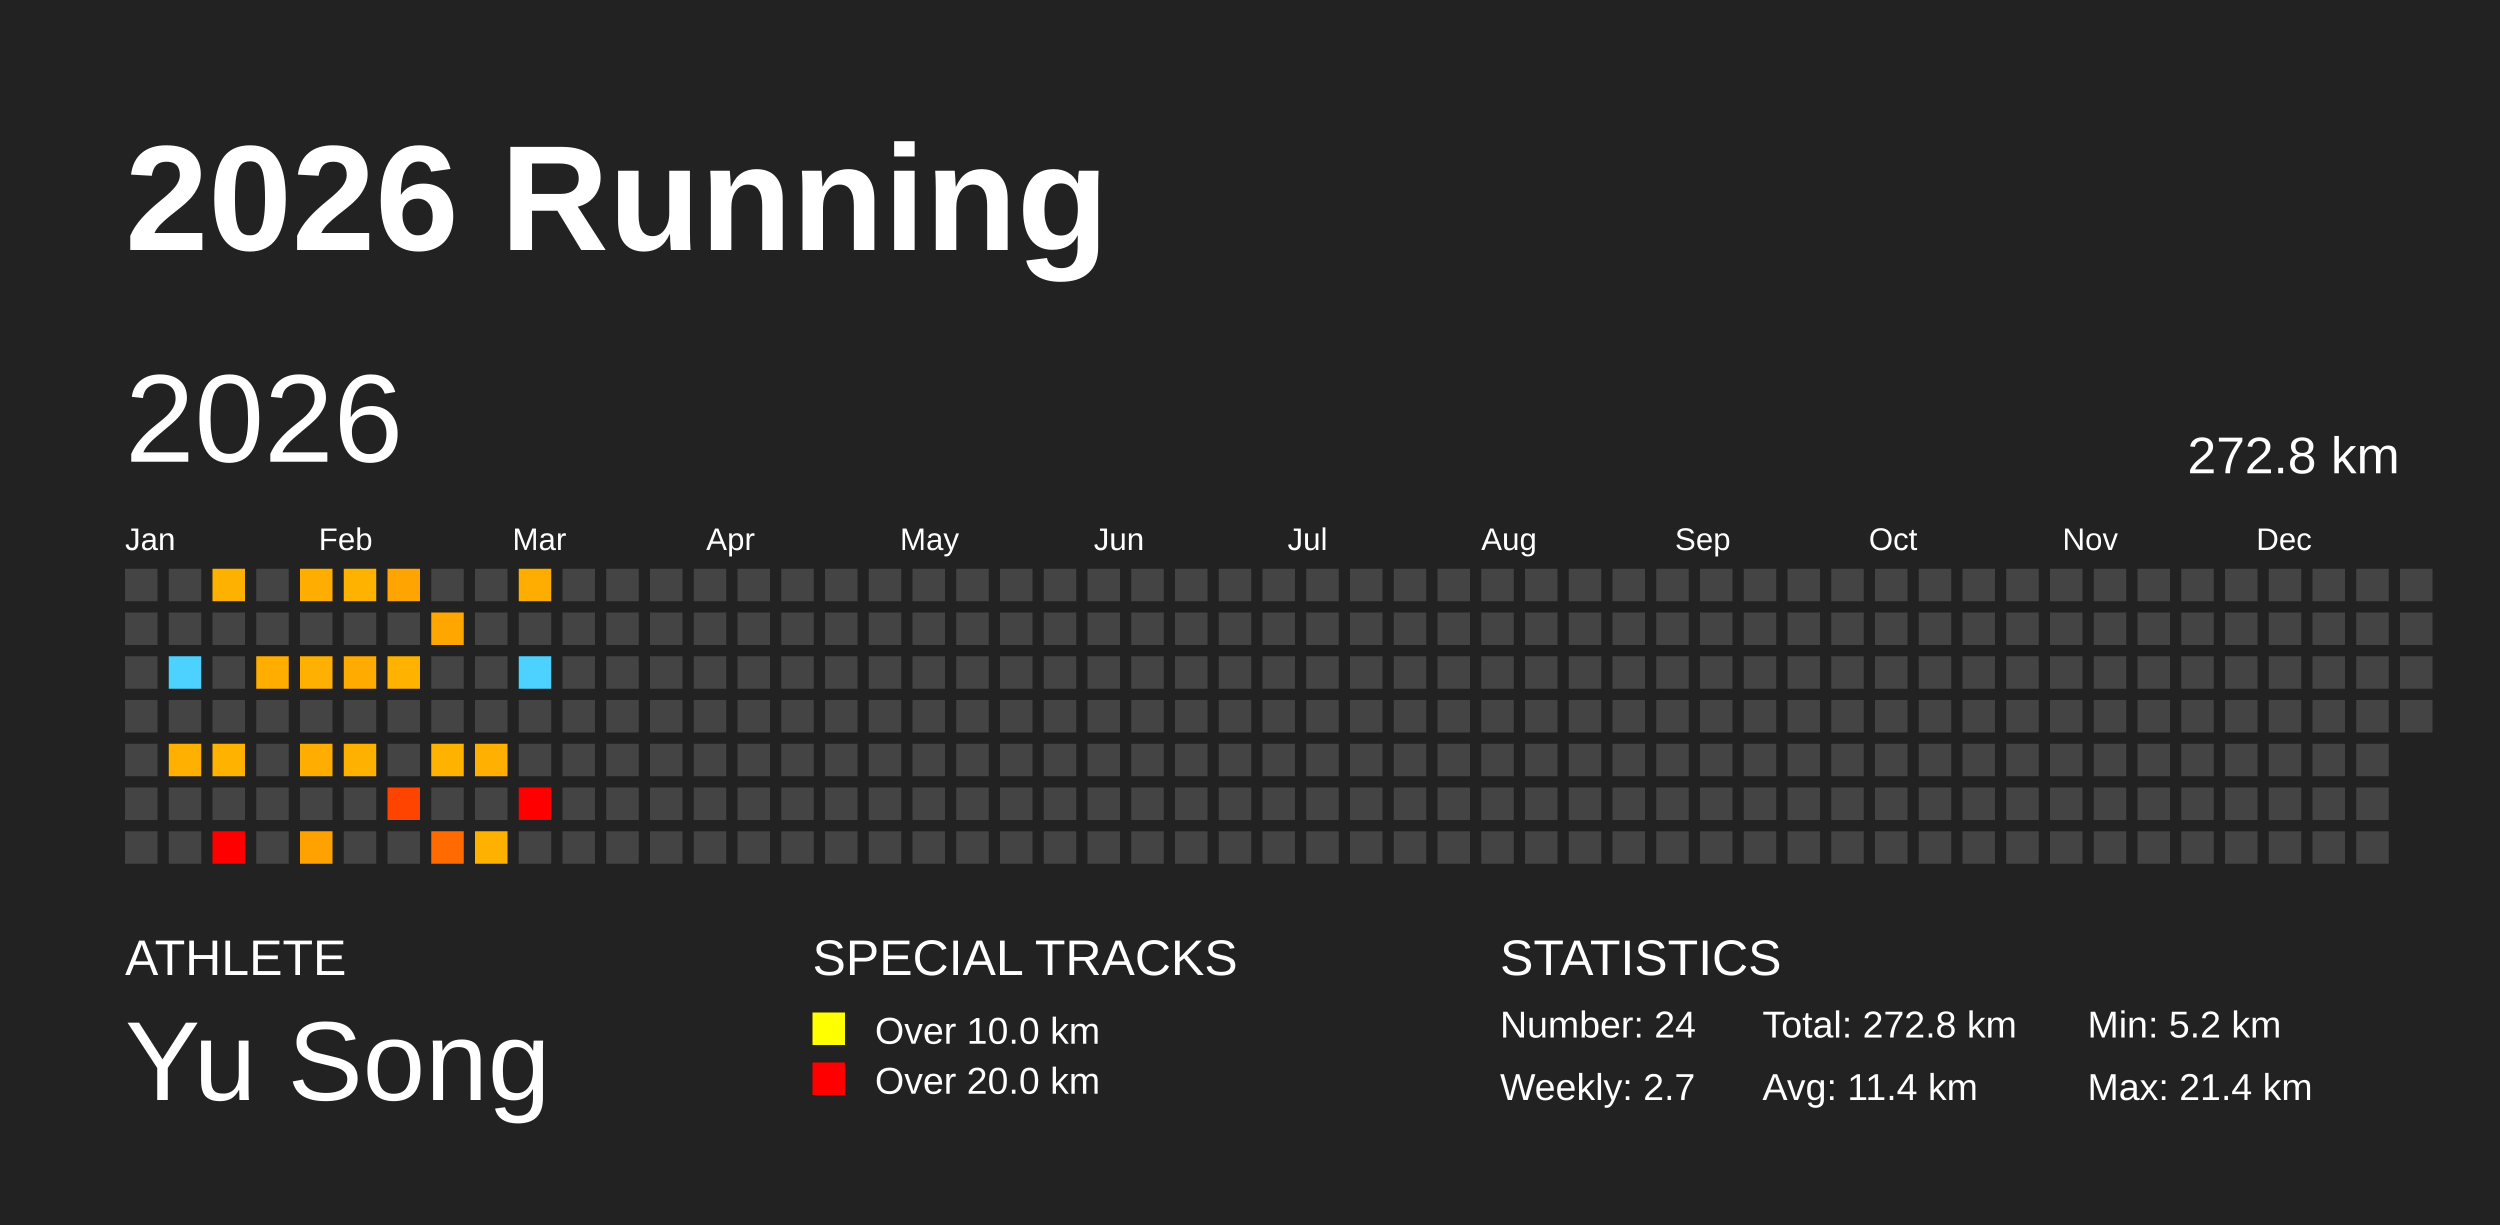
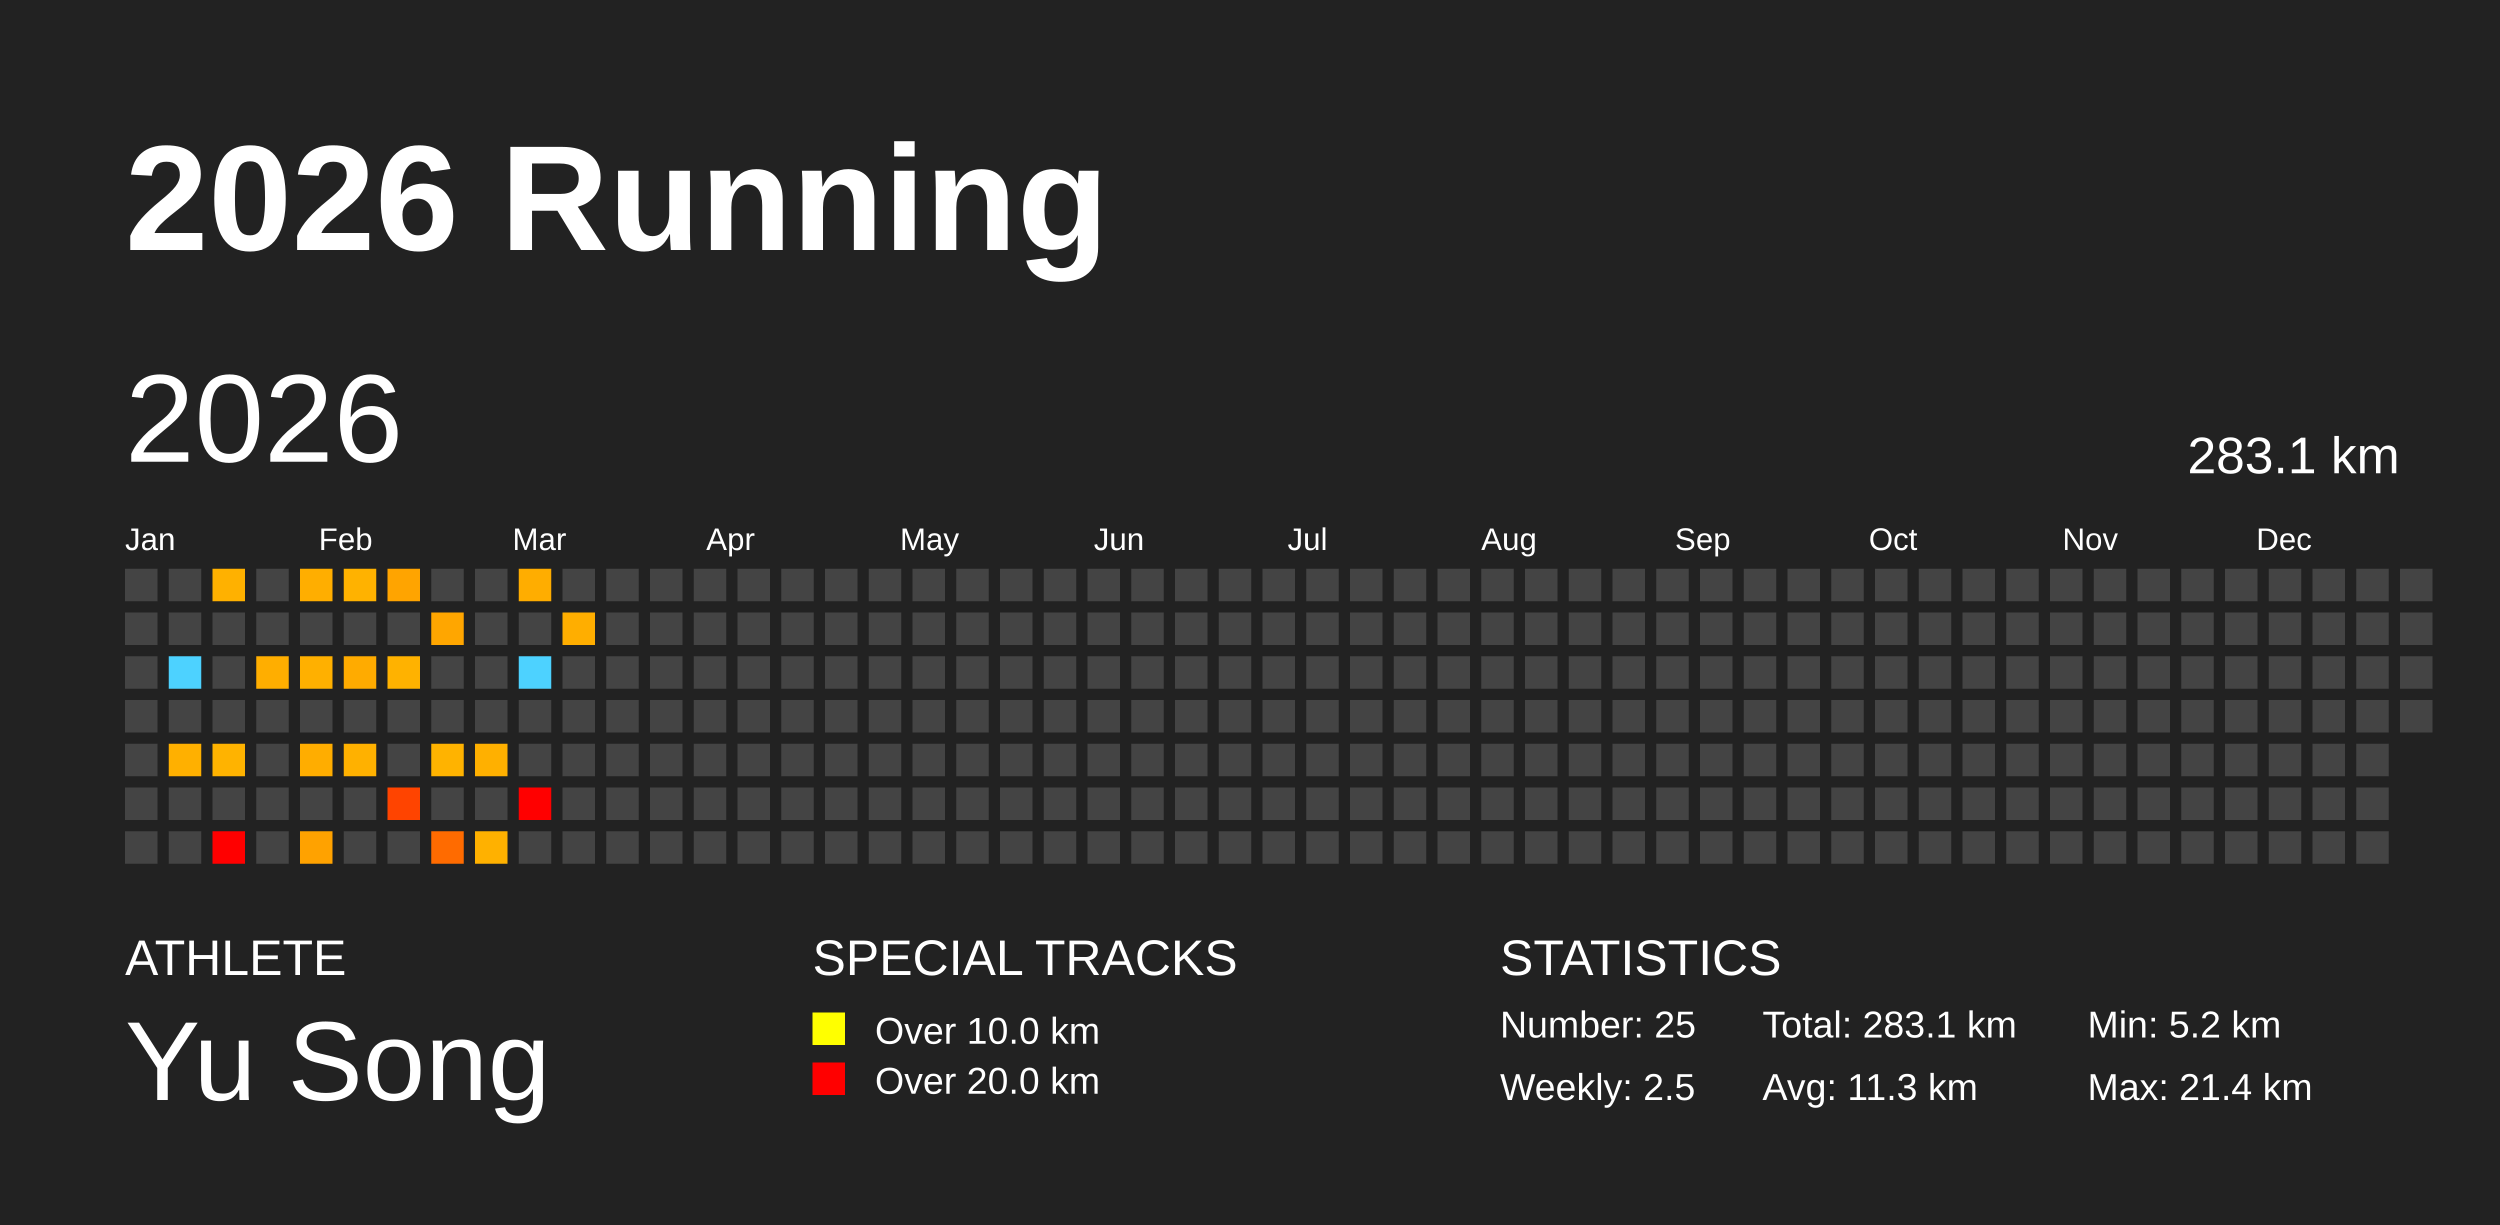
<svg xmlns="http://www.w3.org/2000/svg" baseProfile="full" height="98mm" version="1.1" viewBox="0,0,200,98" width="200mm">
  <defs />
  <rect fill="#222222" height="98" width="200" x="0" y="0" />
  <text fill="#FFFFFF" style="font-size:12px; font-family:Arial; font-weight:bold;" x="10" y="20">2026 Running</text>
  <text fill="#FFFFFF" style="font-size:4px; font-family:Arial" x="10" y="78">ATHLETE</text>
  <text fill="#FFFFFF" style="font-size:9px; font-family:Arial" x="10" y="88">Yu Song</text>
  <text fill="#FFFFFF" style="font-size:4px; font-family:Arial" x="65" y="78">SPECIAL TRACKS</text>
  <rect fill="yellow" height="2.6" width="2.6" x="65" y="81" />
  <text fill="#FFFFFF" style="font-size:3px; font-family:Arial" x="70" y="83.5">Over 10.0 km</text>
  <rect fill="red" height="2.6" width="2.6" x="65" y="85" />
  <text fill="#FFFFFF" style="font-size:3px; font-family:Arial" x="70" y="87.5">Over 20.0 km</text>
  <text fill="#FFFFFF" style="font-size:4px; font-family:Arial" x="120" y="78">STATISTICS</text>
-   <text fill="#FFFFFF" style="font-size:3px; font-family:Arial" x="120" y="83">Number: 24</text>
-   <text fill="#FFFFFF" style="font-size:3px; font-family:Arial" x="120" y="88">Weekly: 2.7</text>
-   <text fill="#FFFFFF" style="font-size:3px; font-family:Arial" x="141" y="83">Total: 272.8 km</text>
-   <text fill="#FFFFFF" style="font-size:3px; font-family:Arial" x="141" y="88">Avg: 11.4 km</text>
+   <text fill="#FFFFFF" style="font-size:3px; font-family:Arial" x="120" y="83">Number: 25</text>
+   <text fill="#FFFFFF" style="font-size:3px; font-family:Arial" x="120" y="88">Weekly: 2.5</text>
+   <text fill="#FFFFFF" style="font-size:3px; font-family:Arial" x="141" y="83">Total: 283.1 km</text>
+   <text fill="#FFFFFF" style="font-size:3px; font-family:Arial" x="141" y="88">Avg: 11.3 km</text>
  <text fill="#FFFFFF" style="font-size:3px; font-family:Arial" x="167" y="83">Min: 5.2 km</text>
  <text fill="#FFFFFF" style="font-size:3px; font-family:Arial" x="167" y="88">Max: 21.4 km</text>
  <text dominant-baseline="hanging" fill="#FFFFFF" style="font-size:10.0px; font-family:Arial;" x="10" y="30">2026</text>
-   <text dominant-baseline="hanging" fill="#FFFFFF" style="font-size:4.125px; font-family:Arial;" x="175" y="35">272.8 km</text>
+   <text dominant-baseline="hanging" fill="#FFFFFF" style="font-size:4.125px; font-family:Arial;" x="175" y="35">283.1 km</text>
  <text fill="#FFFFFF" style="font-size:2.5px; font-family:Arial" x="10.0" y="44">Jan</text>
  <text fill="#FFFFFF" style="font-size:2.5px; font-family:Arial" x="25.5" y="44">Feb</text>
  <text fill="#FFFFFF" style="font-size:2.5px; font-family:Arial" x="41.0" y="44">Mar</text>
  <text fill="#FFFFFF" style="font-size:2.5px; font-family:Arial" x="56.5" y="44">Apr</text>
  <text fill="#FFFFFF" style="font-size:2.5px; font-family:Arial" x="72.0" y="44">May</text>
  <text fill="#FFFFFF" style="font-size:2.5px; font-family:Arial" x="87.5" y="44">Jun</text>
  <text fill="#FFFFFF" style="font-size:2.5px; font-family:Arial" x="103.0" y="44">Jul</text>
  <text fill="#FFFFFF" style="font-size:2.5px; font-family:Arial" x="118.5" y="44">Aug</text>
  <text fill="#FFFFFF" style="font-size:2.5px; font-family:Arial" x="134.0" y="44">Sep</text>
  <text fill="#FFFFFF" style="font-size:2.5px; font-family:Arial" x="149.5" y="44">Oct</text>
  <text fill="#FFFFFF" style="font-size:2.5px; font-family:Arial" x="165.0" y="44">Nov</text>
  <text fill="#FFFFFF" style="font-size:2.5px; font-family:Arial" x="180.5" y="44">Dec</text>
  <rect fill="#444444" height="2.6" width="2.6" x="10.0" y="45.5" />
  <rect fill="#444444" height="2.6" width="2.6" x="10.0" y="49.0" />
  <rect fill="#444444" height="2.6" width="2.6" x="10.0" y="52.5" />
  <rect fill="#444444" height="2.6" width="2.6" x="10.0" y="56.0" />
  <rect fill="#444444" height="2.6" width="2.6" x="10.0" y="59.5" />
  <rect fill="#444444" height="2.6" width="2.6" x="10.0" y="63.0" />
  <rect fill="#444444" height="2.6" width="2.6" x="10.0" y="66.5" />
  <rect fill="#444444" height="2.6" width="2.6" x="13.5" y="45.5" />
  <rect fill="#444444" height="2.6" width="2.6" x="13.5" y="49.0" />
  <rect fill="#4dd2ff" height="2.6" width="2.6" x="13.5" y="52.5" />
  <rect fill="#444444" height="2.6" width="2.6" x="13.5" y="56.0" />
  <rect fill="#ffb000" height="2.6" width="2.6" x="13.5" y="59.5" />
  <rect fill="#444444" height="2.6" width="2.6" x="13.5" y="63.0" />
  <rect fill="#444444" height="2.6" width="2.6" x="13.5" y="66.5" />
  <rect fill="#ffb100" height="2.6" width="2.6" x="17.0" y="45.5" />
  <rect fill="#444444" height="2.6" width="2.6" x="17.0" y="49.0" />
  <rect fill="#444444" height="2.6" width="2.6" x="17.0" y="52.5" />
  <rect fill="#444444" height="2.6" width="2.6" x="17.0" y="56.0" />
  <rect fill="#ffb300" height="2.6" width="2.6" x="17.0" y="59.5" />
  <rect fill="#444444" height="2.6" width="2.6" x="17.0" y="63.0" />
  <rect fill="red" height="2.6" width="2.6" x="17.0" y="66.5" />
  <rect fill="#444444" height="2.6" width="2.6" x="20.5" y="45.5" />
  <rect fill="#444444" height="2.6" width="2.6" x="20.5" y="49.0" />
  <rect fill="#ffae00" height="2.6" width="2.6" x="20.5" y="52.5" />
  <rect fill="#444444" height="2.6" width="2.6" x="20.5" y="56.0" />
  <rect fill="#444444" height="2.6" width="2.6" x="20.5" y="59.5" />
  <rect fill="#444444" height="2.6" width="2.6" x="20.5" y="63.0" />
  <rect fill="#444444" height="2.6" width="2.6" x="20.5" y="66.5" />
  <rect fill="#ffae00" height="2.6" width="2.6" x="24.0" y="45.5" />
  <rect fill="#444444" height="2.6" width="2.6" x="24.0" y="49.0" />
  <rect fill="#ffb000" height="2.6" width="2.6" x="24.0" y="52.5" />
  <rect fill="#444444" height="2.6" width="2.6" x="24.0" y="56.0" />
  <rect fill="#ffad00" height="2.6" width="2.6" x="24.0" y="59.5" />
  <rect fill="#444444" height="2.6" width="2.6" x="24.0" y="63.0" />
  <rect fill="#ffa200" height="2.6" width="2.6" x="24.0" y="66.5" />
  <rect fill="#ffb200" height="2.6" width="2.6" x="27.5" y="45.5" />
  <rect fill="#444444" height="2.6" width="2.6" x="27.5" y="49.0" />
  <rect fill="#ffab00" height="2.6" width="2.6" x="27.5" y="52.5" />
  <rect fill="#444444" height="2.6" width="2.6" x="27.5" y="56.0" />
  <rect fill="#ffb100" height="2.6" width="2.6" x="27.5" y="59.5" />
  <rect fill="#444444" height="2.6" width="2.6" x="27.5" y="63.0" />
  <rect fill="#444444" height="2.6" width="2.6" x="27.5" y="66.5" />
  <rect fill="#ffa400" height="2.6" width="2.6" x="31.0" y="45.5" />
  <rect fill="#444444" height="2.6" width="2.6" x="31.0" y="49.0" />
  <rect fill="#ffb200" height="2.6" width="2.6" x="31.0" y="52.5" />
  <rect fill="#444444" height="2.6" width="2.6" x="31.0" y="56.0" />
  <rect fill="#444444" height="2.6" width="2.6" x="31.0" y="59.5" />
  <rect fill="#ff4400" height="2.6" width="2.6" x="31.0" y="63.0" />
  <rect fill="#444444" height="2.6" width="2.6" x="31.0" y="66.5" />
  <rect fill="#444444" height="2.6" width="2.6" x="34.5" y="45.5" />
  <rect fill="#ffa600" height="2.6" width="2.6" x="34.5" y="49.0" />
  <rect fill="#444444" height="2.6" width="2.6" x="34.5" y="52.5" />
  <rect fill="#444444" height="2.6" width="2.6" x="34.5" y="56.0" />
  <rect fill="#ffb300" height="2.6" width="2.6" x="34.5" y="59.5" />
  <rect fill="#444444" height="2.6" width="2.6" x="34.5" y="63.0" />
  <rect fill="#ff6b00" height="2.6" width="2.6" x="34.5" y="66.5" />
  <rect fill="#444444" height="2.6" width="2.6" x="38.0" y="45.5" />
  <rect fill="#444444" height="2.6" width="2.6" x="38.0" y="49.0" />
  <rect fill="#444444" height="2.6" width="2.6" x="38.0" y="52.5" />
  <rect fill="#444444" height="2.6" width="2.6" x="38.0" y="56.0" />
  <rect fill="#ffb000" height="2.6" width="2.6" x="38.0" y="59.5" />
  <rect fill="#444444" height="2.6" width="2.6" x="38.0" y="63.0" />
  <rect fill="#ffb100" height="2.6" width="2.6" x="38.0" y="66.5" />
  <rect fill="#ffad00" height="2.6" width="2.6" x="41.5" y="45.5" />
  <rect fill="#444444" height="2.6" width="2.6" x="41.5" y="49.0" />
  <rect fill="#4dd2ff" height="2.6" width="2.6" x="41.5" y="52.5" />
  <rect fill="#444444" height="2.6" width="2.6" x="41.5" y="56.0" />
  <rect fill="#444444" height="2.6" width="2.6" x="41.5" y="59.5" />
  <rect fill="red" height="2.6" width="2.6" x="41.5" y="63.0" />
  <rect fill="#444444" height="2.6" width="2.6" x="41.5" y="66.5" />
  <rect fill="#444444" height="2.6" width="2.6" x="45.0" y="45.5" />
-   <rect fill="#444444" height="2.6" width="2.6" x="45.0" y="49.0" />
+   <rect fill="#ffae00" height="2.6" width="2.6" x="45.0" y="49.0" />
  <rect fill="#444444" height="2.6" width="2.6" x="45.0" y="52.5" />
  <rect fill="#444444" height="2.6" width="2.6" x="45.0" y="56.0" />
  <rect fill="#444444" height="2.6" width="2.6" x="45.0" y="59.5" />
  <rect fill="#444444" height="2.6" width="2.6" x="45.0" y="63.0" />
  <rect fill="#444444" height="2.6" width="2.6" x="45.0" y="66.5" />
  <rect fill="#444444" height="2.6" width="2.6" x="48.5" y="45.5" />
  <rect fill="#444444" height="2.6" width="2.6" x="48.5" y="49.0" />
  <rect fill="#444444" height="2.6" width="2.6" x="48.5" y="52.5" />
  <rect fill="#444444" height="2.6" width="2.6" x="48.5" y="56.0" />
  <rect fill="#444444" height="2.6" width="2.6" x="48.5" y="59.5" />
  <rect fill="#444444" height="2.6" width="2.6" x="48.5" y="63.0" />
  <rect fill="#444444" height="2.6" width="2.6" x="48.5" y="66.5" />
  <rect fill="#444444" height="2.6" width="2.6" x="52.0" y="45.5" />
  <rect fill="#444444" height="2.6" width="2.6" x="52.0" y="49.0" />
  <rect fill="#444444" height="2.6" width="2.6" x="52.0" y="52.5" />
  <rect fill="#444444" height="2.6" width="2.6" x="52.0" y="56.0" />
  <rect fill="#444444" height="2.6" width="2.6" x="52.0" y="59.5" />
  <rect fill="#444444" height="2.6" width="2.6" x="52.0" y="63.0" />
  <rect fill="#444444" height="2.6" width="2.6" x="52.0" y="66.5" />
  <rect fill="#444444" height="2.6" width="2.6" x="55.5" y="45.5" />
  <rect fill="#444444" height="2.6" width="2.6" x="55.5" y="49.0" />
  <rect fill="#444444" height="2.6" width="2.6" x="55.5" y="52.5" />
  <rect fill="#444444" height="2.6" width="2.6" x="55.5" y="56.0" />
  <rect fill="#444444" height="2.6" width="2.6" x="55.5" y="59.5" />
  <rect fill="#444444" height="2.6" width="2.6" x="55.5" y="63.0" />
  <rect fill="#444444" height="2.6" width="2.6" x="55.5" y="66.5" />
  <rect fill="#444444" height="2.6" width="2.6" x="59.0" y="45.5" />
  <rect fill="#444444" height="2.6" width="2.6" x="59.0" y="49.0" />
  <rect fill="#444444" height="2.6" width="2.6" x="59.0" y="52.5" />
  <rect fill="#444444" height="2.6" width="2.6" x="59.0" y="56.0" />
  <rect fill="#444444" height="2.6" width="2.6" x="59.0" y="59.5" />
  <rect fill="#444444" height="2.6" width="2.6" x="59.0" y="63.0" />
  <rect fill="#444444" height="2.6" width="2.6" x="59.0" y="66.5" />
  <rect fill="#444444" height="2.6" width="2.6" x="62.5" y="45.5" />
  <rect fill="#444444" height="2.6" width="2.6" x="62.5" y="49.0" />
  <rect fill="#444444" height="2.6" width="2.6" x="62.5" y="52.5" />
  <rect fill="#444444" height="2.6" width="2.6" x="62.5" y="56.0" />
  <rect fill="#444444" height="2.6" width="2.6" x="62.5" y="59.5" />
  <rect fill="#444444" height="2.6" width="2.6" x="62.5" y="63.0" />
  <rect fill="#444444" height="2.6" width="2.6" x="62.5" y="66.5" />
  <rect fill="#444444" height="2.6" width="2.6" x="66.0" y="45.5" />
  <rect fill="#444444" height="2.6" width="2.6" x="66.0" y="49.0" />
  <rect fill="#444444" height="2.6" width="2.6" x="66.0" y="52.5" />
  <rect fill="#444444" height="2.6" width="2.6" x="66.0" y="56.0" />
  <rect fill="#444444" height="2.6" width="2.6" x="66.0" y="59.5" />
  <rect fill="#444444" height="2.6" width="2.6" x="66.0" y="63.0" />
  <rect fill="#444444" height="2.6" width="2.6" x="66.0" y="66.5" />
  <rect fill="#444444" height="2.6" width="2.6" x="69.5" y="45.5" />
  <rect fill="#444444" height="2.6" width="2.6" x="69.5" y="49.0" />
  <rect fill="#444444" height="2.6" width="2.6" x="69.5" y="52.5" />
  <rect fill="#444444" height="2.6" width="2.6" x="69.5" y="56.0" />
  <rect fill="#444444" height="2.6" width="2.6" x="69.5" y="59.5" />
  <rect fill="#444444" height="2.6" width="2.6" x="69.5" y="63.0" />
  <rect fill="#444444" height="2.6" width="2.6" x="69.5" y="66.5" />
  <rect fill="#444444" height="2.6" width="2.6" x="73.0" y="45.5" />
  <rect fill="#444444" height="2.6" width="2.6" x="73.0" y="49.0" />
  <rect fill="#444444" height="2.6" width="2.6" x="73.0" y="52.5" />
  <rect fill="#444444" height="2.6" width="2.6" x="73.0" y="56.0" />
  <rect fill="#444444" height="2.6" width="2.6" x="73.0" y="59.5" />
  <rect fill="#444444" height="2.6" width="2.6" x="73.0" y="63.0" />
  <rect fill="#444444" height="2.6" width="2.6" x="73.0" y="66.5" />
  <rect fill="#444444" height="2.6" width="2.6" x="76.5" y="45.5" />
  <rect fill="#444444" height="2.6" width="2.6" x="76.5" y="49.0" />
  <rect fill="#444444" height="2.6" width="2.6" x="76.5" y="52.5" />
  <rect fill="#444444" height="2.6" width="2.6" x="76.5" y="56.0" />
  <rect fill="#444444" height="2.6" width="2.6" x="76.5" y="59.5" />
  <rect fill="#444444" height="2.6" width="2.6" x="76.5" y="63.0" />
  <rect fill="#444444" height="2.6" width="2.6" x="76.5" y="66.5" />
  <rect fill="#444444" height="2.6" width="2.6" x="80.0" y="45.5" />
  <rect fill="#444444" height="2.6" width="2.6" x="80.0" y="49.0" />
  <rect fill="#444444" height="2.6" width="2.6" x="80.0" y="52.5" />
  <rect fill="#444444" height="2.6" width="2.6" x="80.0" y="56.0" />
  <rect fill="#444444" height="2.6" width="2.6" x="80.0" y="59.5" />
  <rect fill="#444444" height="2.6" width="2.6" x="80.0" y="63.0" />
  <rect fill="#444444" height="2.6" width="2.6" x="80.0" y="66.5" />
  <rect fill="#444444" height="2.6" width="2.6" x="83.5" y="45.5" />
  <rect fill="#444444" height="2.6" width="2.6" x="83.5" y="49.0" />
  <rect fill="#444444" height="2.6" width="2.6" x="83.5" y="52.5" />
  <rect fill="#444444" height="2.6" width="2.6" x="83.5" y="56.0" />
  <rect fill="#444444" height="2.6" width="2.6" x="83.5" y="59.5" />
  <rect fill="#444444" height="2.6" width="2.6" x="83.5" y="63.0" />
  <rect fill="#444444" height="2.6" width="2.6" x="83.5" y="66.5" />
  <rect fill="#444444" height="2.6" width="2.6" x="87.0" y="45.5" />
  <rect fill="#444444" height="2.6" width="2.6" x="87.0" y="49.0" />
  <rect fill="#444444" height="2.6" width="2.6" x="87.0" y="52.5" />
  <rect fill="#444444" height="2.6" width="2.6" x="87.0" y="56.0" />
  <rect fill="#444444" height="2.6" width="2.6" x="87.0" y="59.5" />
  <rect fill="#444444" height="2.6" width="2.6" x="87.0" y="63.0" />
  <rect fill="#444444" height="2.6" width="2.6" x="87.0" y="66.5" />
  <rect fill="#444444" height="2.6" width="2.6" x="90.5" y="45.5" />
  <rect fill="#444444" height="2.6" width="2.6" x="90.5" y="49.0" />
  <rect fill="#444444" height="2.6" width="2.6" x="90.5" y="52.5" />
  <rect fill="#444444" height="2.6" width="2.6" x="90.5" y="56.0" />
  <rect fill="#444444" height="2.6" width="2.6" x="90.5" y="59.5" />
  <rect fill="#444444" height="2.6" width="2.6" x="90.5" y="63.0" />
  <rect fill="#444444" height="2.6" width="2.6" x="90.5" y="66.5" />
  <rect fill="#444444" height="2.6" width="2.6" x="94.0" y="45.5" />
  <rect fill="#444444" height="2.6" width="2.6" x="94.0" y="49.0" />
  <rect fill="#444444" height="2.6" width="2.6" x="94.0" y="52.5" />
  <rect fill="#444444" height="2.6" width="2.6" x="94.0" y="56.0" />
  <rect fill="#444444" height="2.6" width="2.6" x="94.0" y="59.5" />
  <rect fill="#444444" height="2.6" width="2.6" x="94.0" y="63.0" />
  <rect fill="#444444" height="2.6" width="2.6" x="94.0" y="66.5" />
  <rect fill="#444444" height="2.6" width="2.6" x="97.5" y="45.5" />
  <rect fill="#444444" height="2.6" width="2.6" x="97.5" y="49.0" />
  <rect fill="#444444" height="2.6" width="2.6" x="97.5" y="52.5" />
  <rect fill="#444444" height="2.6" width="2.6" x="97.5" y="56.0" />
  <rect fill="#444444" height="2.6" width="2.6" x="97.5" y="59.5" />
  <rect fill="#444444" height="2.6" width="2.6" x="97.5" y="63.0" />
  <rect fill="#444444" height="2.6" width="2.6" x="97.5" y="66.5" />
  <rect fill="#444444" height="2.6" width="2.6" x="101.0" y="45.5" />
  <rect fill="#444444" height="2.6" width="2.6" x="101.0" y="49.0" />
  <rect fill="#444444" height="2.6" width="2.6" x="101.0" y="52.5" />
  <rect fill="#444444" height="2.6" width="2.6" x="101.0" y="56.0" />
  <rect fill="#444444" height="2.6" width="2.6" x="101.0" y="59.5" />
  <rect fill="#444444" height="2.6" width="2.6" x="101.0" y="63.0" />
  <rect fill="#444444" height="2.6" width="2.6" x="101.0" y="66.5" />
  <rect fill="#444444" height="2.6" width="2.6" x="104.5" y="45.5" />
  <rect fill="#444444" height="2.6" width="2.6" x="104.5" y="49.0" />
  <rect fill="#444444" height="2.6" width="2.6" x="104.5" y="52.5" />
  <rect fill="#444444" height="2.6" width="2.6" x="104.5" y="56.0" />
  <rect fill="#444444" height="2.6" width="2.6" x="104.5" y="59.5" />
  <rect fill="#444444" height="2.6" width="2.6" x="104.5" y="63.0" />
  <rect fill="#444444" height="2.6" width="2.6" x="104.5" y="66.5" />
  <rect fill="#444444" height="2.6" width="2.6" x="108.0" y="45.5" />
  <rect fill="#444444" height="2.6" width="2.6" x="108.0" y="49.0" />
  <rect fill="#444444" height="2.6" width="2.6" x="108.0" y="52.5" />
  <rect fill="#444444" height="2.6" width="2.6" x="108.0" y="56.0" />
  <rect fill="#444444" height="2.6" width="2.6" x="108.0" y="59.5" />
  <rect fill="#444444" height="2.6" width="2.6" x="108.0" y="63.0" />
  <rect fill="#444444" height="2.6" width="2.6" x="108.0" y="66.5" />
  <rect fill="#444444" height="2.6" width="2.6" x="111.5" y="45.5" />
  <rect fill="#444444" height="2.6" width="2.6" x="111.5" y="49.0" />
  <rect fill="#444444" height="2.6" width="2.6" x="111.5" y="52.5" />
  <rect fill="#444444" height="2.6" width="2.6" x="111.5" y="56.0" />
  <rect fill="#444444" height="2.6" width="2.6" x="111.5" y="59.5" />
  <rect fill="#444444" height="2.6" width="2.6" x="111.5" y="63.0" />
  <rect fill="#444444" height="2.6" width="2.6" x="111.5" y="66.5" />
  <rect fill="#444444" height="2.6" width="2.6" x="115.0" y="45.5" />
  <rect fill="#444444" height="2.6" width="2.6" x="115.0" y="49.0" />
  <rect fill="#444444" height="2.6" width="2.6" x="115.0" y="52.5" />
  <rect fill="#444444" height="2.6" width="2.6" x="115.0" y="56.0" />
  <rect fill="#444444" height="2.6" width="2.6" x="115.0" y="59.5" />
  <rect fill="#444444" height="2.6" width="2.6" x="115.0" y="63.0" />
  <rect fill="#444444" height="2.6" width="2.6" x="115.0" y="66.5" />
  <rect fill="#444444" height="2.6" width="2.6" x="118.5" y="45.5" />
  <rect fill="#444444" height="2.6" width="2.6" x="118.5" y="49.0" />
  <rect fill="#444444" height="2.6" width="2.6" x="118.5" y="52.5" />
  <rect fill="#444444" height="2.6" width="2.6" x="118.5" y="56.0" />
  <rect fill="#444444" height="2.6" width="2.6" x="118.5" y="59.5" />
  <rect fill="#444444" height="2.6" width="2.6" x="118.5" y="63.0" />
  <rect fill="#444444" height="2.6" width="2.6" x="118.5" y="66.5" />
  <rect fill="#444444" height="2.6" width="2.6" x="122.0" y="45.5" />
  <rect fill="#444444" height="2.6" width="2.6" x="122.0" y="49.0" />
  <rect fill="#444444" height="2.6" width="2.6" x="122.0" y="52.5" />
  <rect fill="#444444" height="2.6" width="2.6" x="122.0" y="56.0" />
  <rect fill="#444444" height="2.6" width="2.6" x="122.0" y="59.5" />
  <rect fill="#444444" height="2.6" width="2.6" x="122.0" y="63.0" />
  <rect fill="#444444" height="2.6" width="2.6" x="122.0" y="66.5" />
  <rect fill="#444444" height="2.6" width="2.6" x="125.5" y="45.5" />
  <rect fill="#444444" height="2.6" width="2.6" x="125.5" y="49.0" />
  <rect fill="#444444" height="2.6" width="2.6" x="125.5" y="52.5" />
  <rect fill="#444444" height="2.6" width="2.6" x="125.5" y="56.0" />
  <rect fill="#444444" height="2.6" width="2.6" x="125.5" y="59.5" />
  <rect fill="#444444" height="2.6" width="2.6" x="125.5" y="63.0" />
  <rect fill="#444444" height="2.6" width="2.6" x="125.5" y="66.5" />
  <rect fill="#444444" height="2.6" width="2.6" x="129.0" y="45.5" />
  <rect fill="#444444" height="2.6" width="2.6" x="129.0" y="49.0" />
  <rect fill="#444444" height="2.6" width="2.6" x="129.0" y="52.5" />
  <rect fill="#444444" height="2.6" width="2.6" x="129.0" y="56.0" />
  <rect fill="#444444" height="2.6" width="2.6" x="129.0" y="59.5" />
  <rect fill="#444444" height="2.6" width="2.6" x="129.0" y="63.0" />
  <rect fill="#444444" height="2.6" width="2.6" x="129.0" y="66.5" />
  <rect fill="#444444" height="2.6" width="2.6" x="132.5" y="45.5" />
  <rect fill="#444444" height="2.6" width="2.6" x="132.5" y="49.0" />
  <rect fill="#444444" height="2.6" width="2.6" x="132.5" y="52.5" />
  <rect fill="#444444" height="2.6" width="2.6" x="132.5" y="56.0" />
  <rect fill="#444444" height="2.6" width="2.6" x="132.5" y="59.5" />
  <rect fill="#444444" height="2.6" width="2.6" x="132.5" y="63.0" />
  <rect fill="#444444" height="2.6" width="2.6" x="132.5" y="66.5" />
  <rect fill="#444444" height="2.6" width="2.6" x="136.0" y="45.5" />
  <rect fill="#444444" height="2.6" width="2.6" x="136.0" y="49.0" />
  <rect fill="#444444" height="2.6" width="2.6" x="136.0" y="52.5" />
  <rect fill="#444444" height="2.6" width="2.6" x="136.0" y="56.0" />
  <rect fill="#444444" height="2.6" width="2.6" x="136.0" y="59.5" />
  <rect fill="#444444" height="2.6" width="2.6" x="136.0" y="63.0" />
  <rect fill="#444444" height="2.6" width="2.6" x="136.0" y="66.5" />
  <rect fill="#444444" height="2.6" width="2.6" x="139.5" y="45.5" />
  <rect fill="#444444" height="2.6" width="2.6" x="139.5" y="49.0" />
  <rect fill="#444444" height="2.6" width="2.6" x="139.5" y="52.5" />
  <rect fill="#444444" height="2.6" width="2.6" x="139.5" y="56.0" />
  <rect fill="#444444" height="2.6" width="2.6" x="139.5" y="59.5" />
  <rect fill="#444444" height="2.6" width="2.6" x="139.5" y="63.0" />
  <rect fill="#444444" height="2.6" width="2.6" x="139.5" y="66.5" />
  <rect fill="#444444" height="2.6" width="2.6" x="143.0" y="45.5" />
  <rect fill="#444444" height="2.6" width="2.6" x="143.0" y="49.0" />
  <rect fill="#444444" height="2.6" width="2.6" x="143.0" y="52.5" />
  <rect fill="#444444" height="2.6" width="2.6" x="143.0" y="56.0" />
  <rect fill="#444444" height="2.6" width="2.6" x="143.0" y="59.5" />
  <rect fill="#444444" height="2.6" width="2.6" x="143.0" y="63.0" />
  <rect fill="#444444" height="2.6" width="2.6" x="143.0" y="66.5" />
  <rect fill="#444444" height="2.6" width="2.6" x="146.5" y="45.5" />
  <rect fill="#444444" height="2.6" width="2.6" x="146.5" y="49.0" />
  <rect fill="#444444" height="2.6" width="2.6" x="146.5" y="52.5" />
  <rect fill="#444444" height="2.6" width="2.6" x="146.5" y="56.0" />
  <rect fill="#444444" height="2.6" width="2.6" x="146.5" y="59.5" />
  <rect fill="#444444" height="2.6" width="2.6" x="146.5" y="63.0" />
  <rect fill="#444444" height="2.6" width="2.6" x="146.5" y="66.5" />
  <rect fill="#444444" height="2.6" width="2.6" x="150.0" y="45.5" />
  <rect fill="#444444" height="2.6" width="2.6" x="150.0" y="49.0" />
  <rect fill="#444444" height="2.6" width="2.6" x="150.0" y="52.5" />
  <rect fill="#444444" height="2.6" width="2.6" x="150.0" y="56.0" />
  <rect fill="#444444" height="2.6" width="2.6" x="150.0" y="59.5" />
  <rect fill="#444444" height="2.6" width="2.6" x="150.0" y="63.0" />
  <rect fill="#444444" height="2.6" width="2.6" x="150.0" y="66.5" />
  <rect fill="#444444" height="2.6" width="2.6" x="153.5" y="45.5" />
  <rect fill="#444444" height="2.6" width="2.6" x="153.5" y="49.0" />
  <rect fill="#444444" height="2.6" width="2.6" x="153.5" y="52.5" />
  <rect fill="#444444" height="2.6" width="2.6" x="153.5" y="56.0" />
  <rect fill="#444444" height="2.6" width="2.6" x="153.5" y="59.5" />
  <rect fill="#444444" height="2.6" width="2.6" x="153.5" y="63.0" />
  <rect fill="#444444" height="2.6" width="2.6" x="153.5" y="66.5" />
  <rect fill="#444444" height="2.6" width="2.6" x="157.0" y="45.5" />
  <rect fill="#444444" height="2.6" width="2.6" x="157.0" y="49.0" />
  <rect fill="#444444" height="2.6" width="2.6" x="157.0" y="52.5" />
  <rect fill="#444444" height="2.6" width="2.6" x="157.0" y="56.0" />
  <rect fill="#444444" height="2.6" width="2.6" x="157.0" y="59.5" />
  <rect fill="#444444" height="2.6" width="2.6" x="157.0" y="63.0" />
  <rect fill="#444444" height="2.6" width="2.6" x="157.0" y="66.5" />
  <rect fill="#444444" height="2.6" width="2.6" x="160.5" y="45.5" />
  <rect fill="#444444" height="2.6" width="2.6" x="160.5" y="49.0" />
  <rect fill="#444444" height="2.6" width="2.6" x="160.5" y="52.5" />
  <rect fill="#444444" height="2.6" width="2.6" x="160.5" y="56.0" />
  <rect fill="#444444" height="2.6" width="2.6" x="160.5" y="59.5" />
  <rect fill="#444444" height="2.6" width="2.6" x="160.5" y="63.0" />
  <rect fill="#444444" height="2.6" width="2.6" x="160.5" y="66.5" />
  <rect fill="#444444" height="2.6" width="2.6" x="164.0" y="45.5" />
  <rect fill="#444444" height="2.6" width="2.6" x="164.0" y="49.0" />
  <rect fill="#444444" height="2.6" width="2.6" x="164.0" y="52.5" />
  <rect fill="#444444" height="2.6" width="2.6" x="164.0" y="56.0" />
  <rect fill="#444444" height="2.6" width="2.6" x="164.0" y="59.5" />
  <rect fill="#444444" height="2.6" width="2.6" x="164.0" y="63.0" />
  <rect fill="#444444" height="2.6" width="2.6" x="164.0" y="66.5" />
  <rect fill="#444444" height="2.6" width="2.6" x="167.5" y="45.5" />
  <rect fill="#444444" height="2.6" width="2.6" x="167.5" y="49.0" />
  <rect fill="#444444" height="2.6" width="2.6" x="167.5" y="52.5" />
  <rect fill="#444444" height="2.6" width="2.6" x="167.5" y="56.0" />
  <rect fill="#444444" height="2.6" width="2.6" x="167.5" y="59.5" />
  <rect fill="#444444" height="2.6" width="2.6" x="167.5" y="63.0" />
  <rect fill="#444444" height="2.6" width="2.6" x="167.5" y="66.5" />
  <rect fill="#444444" height="2.6" width="2.6" x="171.0" y="45.5" />
  <rect fill="#444444" height="2.6" width="2.6" x="171.0" y="49.0" />
  <rect fill="#444444" height="2.6" width="2.6" x="171.0" y="52.5" />
  <rect fill="#444444" height="2.6" width="2.6" x="171.0" y="56.0" />
  <rect fill="#444444" height="2.6" width="2.6" x="171.0" y="59.5" />
  <rect fill="#444444" height="2.6" width="2.6" x="171.0" y="63.0" />
  <rect fill="#444444" height="2.6" width="2.6" x="171.0" y="66.5" />
  <rect fill="#444444" height="2.6" width="2.6" x="174.5" y="45.5" />
  <rect fill="#444444" height="2.6" width="2.6" x="174.5" y="49.0" />
  <rect fill="#444444" height="2.6" width="2.6" x="174.5" y="52.5" />
  <rect fill="#444444" height="2.6" width="2.6" x="174.5" y="56.0" />
  <rect fill="#444444" height="2.6" width="2.6" x="174.5" y="59.5" />
  <rect fill="#444444" height="2.6" width="2.6" x="174.5" y="63.0" />
  <rect fill="#444444" height="2.6" width="2.6" x="174.5" y="66.5" />
  <rect fill="#444444" height="2.6" width="2.6" x="178.0" y="45.5" />
  <rect fill="#444444" height="2.6" width="2.6" x="178.0" y="49.0" />
  <rect fill="#444444" height="2.6" width="2.6" x="178.0" y="52.5" />
  <rect fill="#444444" height="2.6" width="2.6" x="178.0" y="56.0" />
  <rect fill="#444444" height="2.6" width="2.6" x="178.0" y="59.5" />
  <rect fill="#444444" height="2.6" width="2.6" x="178.0" y="63.0" />
  <rect fill="#444444" height="2.6" width="2.6" x="178.0" y="66.5" />
  <rect fill="#444444" height="2.6" width="2.6" x="181.5" y="45.5" />
  <rect fill="#444444" height="2.6" width="2.6" x="181.5" y="49.0" />
  <rect fill="#444444" height="2.6" width="2.6" x="181.5" y="52.5" />
  <rect fill="#444444" height="2.6" width="2.6" x="181.5" y="56.0" />
  <rect fill="#444444" height="2.6" width="2.6" x="181.5" y="59.5" />
  <rect fill="#444444" height="2.6" width="2.6" x="181.5" y="63.0" />
  <rect fill="#444444" height="2.6" width="2.6" x="181.5" y="66.5" />
  <rect fill="#444444" height="2.6" width="2.6" x="185.0" y="45.5" />
  <rect fill="#444444" height="2.6" width="2.6" x="185.0" y="49.0" />
  <rect fill="#444444" height="2.6" width="2.6" x="185.0" y="52.5" />
  <rect fill="#444444" height="2.6" width="2.6" x="185.0" y="56.0" />
  <rect fill="#444444" height="2.6" width="2.6" x="185.0" y="59.5" />
  <rect fill="#444444" height="2.6" width="2.6" x="185.0" y="63.0" />
  <rect fill="#444444" height="2.6" width="2.6" x="185.0" y="66.5" />
  <rect fill="#444444" height="2.6" width="2.6" x="188.5" y="45.5" />
  <rect fill="#444444" height="2.6" width="2.6" x="188.5" y="49.0" />
  <rect fill="#444444" height="2.6" width="2.6" x="188.5" y="52.5" />
  <rect fill="#444444" height="2.6" width="2.6" x="188.5" y="56.0" />
  <rect fill="#444444" height="2.6" width="2.6" x="188.5" y="59.5" />
  <rect fill="#444444" height="2.6" width="2.6" x="188.5" y="63.0" />
  <rect fill="#444444" height="2.6" width="2.6" x="188.5" y="66.5" />
  <rect fill="#444444" height="2.6" width="2.6" x="192.0" y="45.5" />
  <rect fill="#444444" height="2.6" width="2.6" x="192.0" y="49.0" />
  <rect fill="#444444" height="2.6" width="2.6" x="192.0" y="52.5" />
  <rect fill="#444444" height="2.6" width="2.6" x="192.0" y="56.0" />
</svg>
